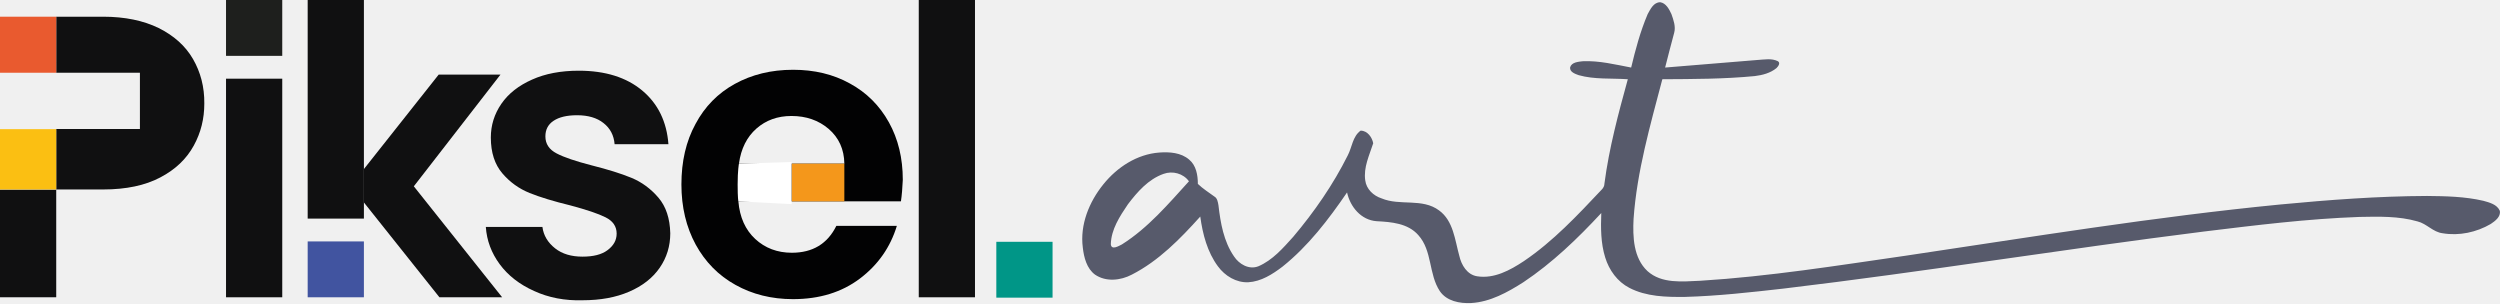
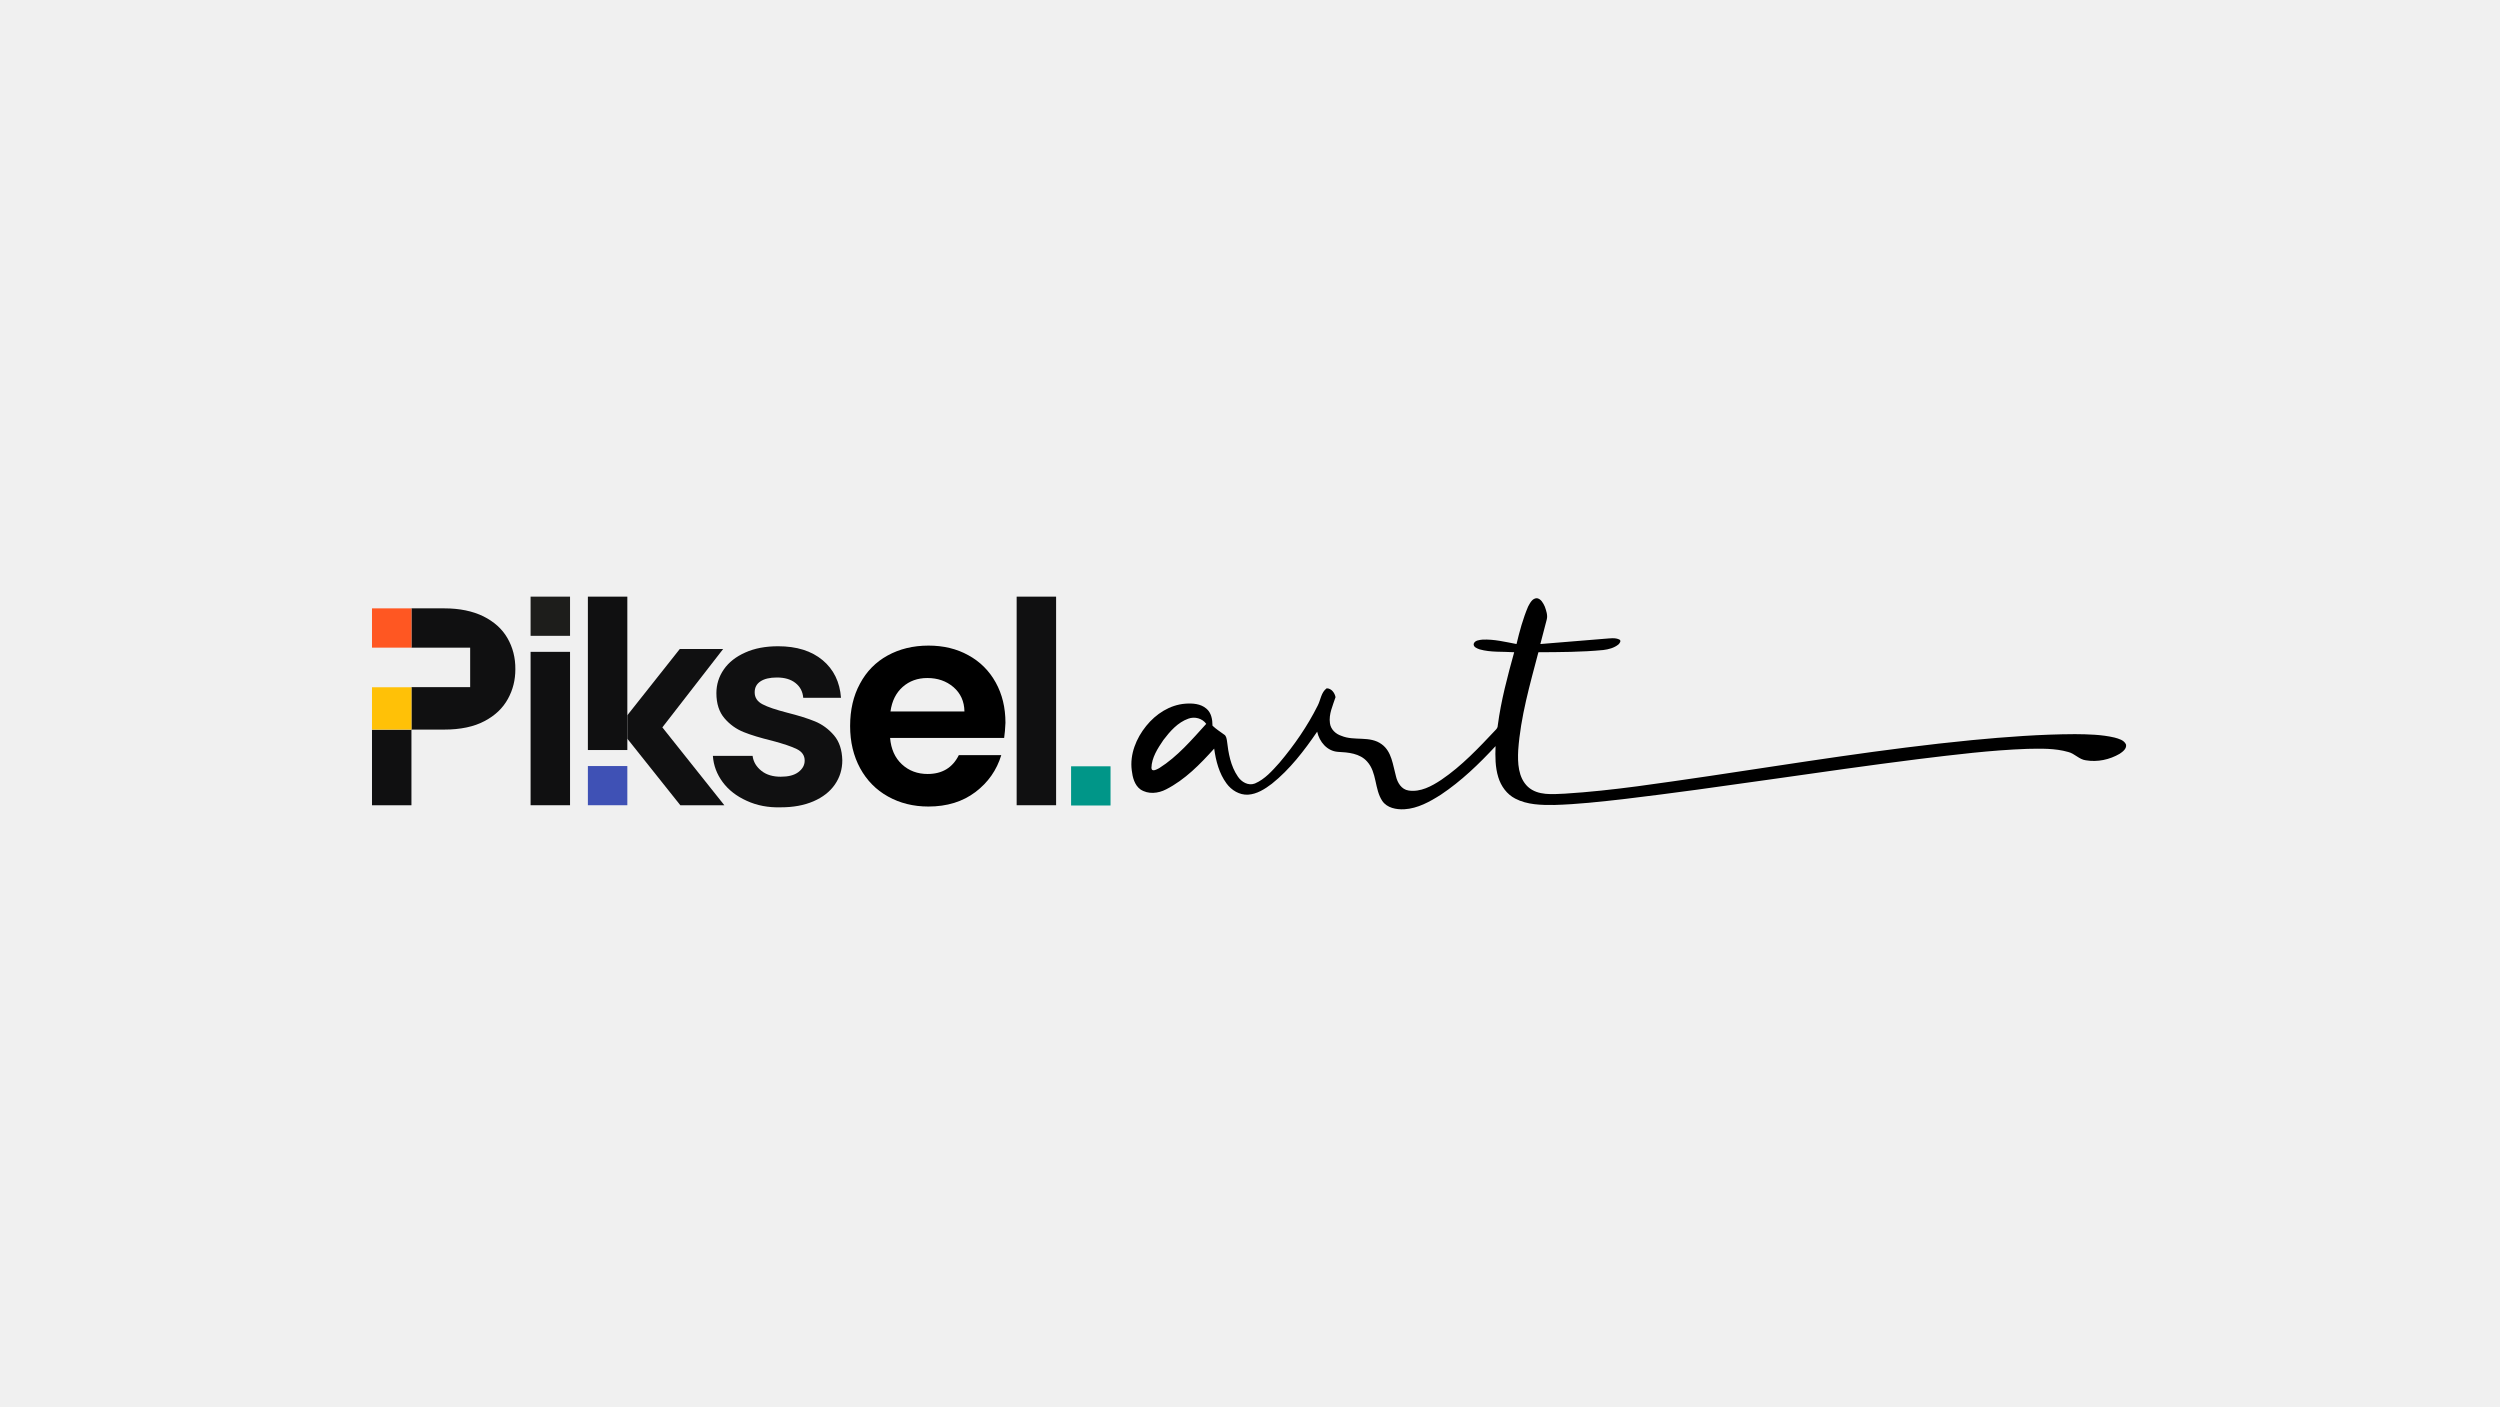
- <svg xmlns="http://www.w3.org/2000/svg" version="1.1" id="Layer_1" x="0px" y="0px" viewBox="0 0 1347.2 163.3" style="enable-background:new 0 0 1347.2 163.3;" xml:space="preserve">
+ <svg xmlns="http://www.w3.org/2000/svg" version="1.1" id="Layer_1" x="0px" y="0px" viewBox="0 0 1920 1080" style="enable-background:new 0 0 1920 1080;" xml:space="preserve">
  <style type="text/css">
	.st0{fill:#101011;}
- 	.st1{fill:#1E1F1D;}
- 	.st2{fill:#4154A0;}
- 	.st3{fill:#009687;}
- 	.st4{fill:#020203;}
- 	.st5{fill:#575A6B;}
- 	.st6{fill:#E95A2F;}
- 	.st7{fill:#FBBF12;}
- 	.st8{fill:#F4971B;}
- 	.st9{fill:#FFFFFF;}
+ 	.st1{fill:#1D1D1B;}
+ 	.st2{fill:#3F51B5;}
+ 	.st3{fill:#009688;}
+ 	.st4{fill:#FF5722;}
+ 	.st5{fill:#FFC107;}
</style>
-   <path class="st0" d="M72.9,69.6H43.1C50.4,77.9,59,83.7,67,82.8c3.5-0.4,7.9-2.1,12.8-7.4C77.5,73.5,75.2,71.5,72.9,69.6z   M62.1,26.8c-9.3-6.3-24-10.6-31.8-7.7v14.8h24c4.4,2.2,8.6,1.3,12,2.7l7.8-1C73.3,32.5,67.8,30.6,62.1,26.8z M36.8,35.4  c-2.2-1.8-4.4,0.2-6.6-1.6l2.8,2.8L36.8,35.4z M75.4,39.2v30.3H30.3v32.6h25.3c12.4,0,22.7-2.2,30.8-6.5c8.2-4.3,14.1-10,18-17.1  s5.7-14.6,5.7-22.7c0.1-8.9-2-16.9-6.1-24S93.7,19.2,85.5,15.1C77.3,11.1,67.3,9,55.6,9H30.3v30.2 M0,102.2v58h30.3v-58H0z" />
-   <rect x="121.8" y="42.4" class="st0" width="30.3" height="117.8" />
-   <path class="st0" d="M165.8,0" />
-   <path class="st0" d="M196.1,91.1l40.3-50.9c11.1,0,22.2,0,33.3,0c-15.6,20.1-31.1,40.1-46.7,60.2c15.9,19.9,31.7,39.8,47.6,59.8  c-11.3,0-22.6,0-33.8,0l-40.7-51.1" />
-   <path class="st0" d="M287.8,156.8c-7.8-3.5-14-8.3-18.5-14.4c-4.5-6.1-7-12.8-7.5-20.1h30.5c0.6,4.6,2.9,8.4,6.8,11.5  s8.9,4.5,14.8,4.5c5.8,0,10.3-1.1,13.5-3.5s4.9-5.3,4.9-8.9c0-3.9-2-6.8-6-8.8s-10.3-4.1-18.9-6.4c-9-2.2-16.3-4.4-22-6.7  s-10.6-5.8-14.7-10.6s-6.2-11.2-6.2-19.3c0-6.6,1.9-12.7,5.7-18.2c3.8-5.5,9.3-9.8,16.5-13c7.1-3.2,15.5-4.8,25.2-4.8  c14.3,0,25.7,3.6,34.2,10.7s13.2,16.8,14.1,28.9h-29c-0.4-4.8-2.4-8.6-6-11.4c-3.5-2.8-8.3-4.2-14.2-4.2c-5.5,0-9.7,1-12.7,3  c-3,2-4.4,4.8-4.4,8.4c0,4,2,7.1,6.1,9.2c4,2.1,10.3,4.2,18.8,6.4c8.7,2.2,15.8,4.4,21.4,6.7s10.5,5.9,14.6,10.7s6.2,11.2,6.4,19.2  c0,6.9-1.9,13.1-5.7,18.6s-9.3,9.8-16.5,12.9s-15.5,4.6-25,4.6C304.4,162.1,295.6,160.4,287.8,156.8z" />
-   <path class="st0" d="M525.4,0v160.2h-30.3V0H525.4L525.4,0z" />
-   <rect x="121.8" class="st1" width="30.3" height="30.1" />
-   <rect x="165.8" class="st0" width="30.3" height="117.8" />
-   <rect x="165.8" y="130.1" class="st2" width="30.3" height="30.1" />
-   <rect x="536.9" y="130.3" class="st3" width="30.3" height="30.1" />
+   <path class="st0" d="M358.59,527.82h-29.8c7.3,8.3,15.9,14.1,23.9,13.2c3.5-0.4,7.9-2.1,12.8-7.4  C363.19,531.72,360.89,529.72,358.59,527.82z M347.79,485.02c-9.3-6.3-24-10.6-31.8-7.7v14.8h24c4.4,2.2,8.65,1.35,12.05,2.65  l7.85-1.04C358.99,490.73,353.49,488.82,347.79,485.02z M322.49,493.6c-2.2-1.8-4.4,0.21-6.6-1.59l2.79,2.75L322.49,493.6z   M361.09,497.42v30.3h-45.1v32.6h25.3c12.4,0,22.7-2.2,30.8-6.5c8.2-4.3,14.1-10,18-17.1c3.9-7.1,5.7-14.6,5.7-22.7  c0.1-8.9-2-16.9-6.1-24s-10.3-12.6-18.5-16.7c-8.2-4-18.2-6.1-29.9-6.1h-25.3v30.2 M285.69,560.42v58h30.3v-58H285.69z" />
+   <rect x="407.49" y="500.62" class="st0" width="30.3" height="117.8" />
+   <path class="st0" d="M451.49,458.22" />
+   <path class="st0" d="M481.79,549.32l40.3-50.9c11.1,0,22.2,0,33.3,0c-15.6,20.1-31.1,40.1-46.7,60.2c15.9,19.9,31.7,39.8,47.6,59.8  c-11.3,0-22.6,0-33.8,0l-40.7-51.1" />
+   <path class="st0" d="M573.49,615.02c-7.8-3.5-14-8.3-18.5-14.4c-4.5-6.1-7-12.8-7.5-20.1h30.5c0.6,4.6,2.9,8.4,6.8,11.5  c3.9,3.1,8.9,4.5,14.8,4.5c5.8,0,10.3-1.1,13.5-3.5c3.2-2.4,4.9-5.3,4.9-8.9c0-3.9-2-6.8-6-8.8s-10.3-4.1-18.9-6.4  c-9-2.2-16.3-4.4-22-6.7c-5.7-2.3-10.6-5.8-14.7-10.6c-4.1-4.8-6.2-11.2-6.2-19.3c0-6.6,1.9-12.7,5.7-18.2c3.8-5.5,9.3-9.8,16.5-13  c7.1-3.2,15.5-4.8,25.2-4.8c14.3,0,25.7,3.6,34.2,10.7s13.2,16.8,14.1,28.9h-29c-0.4-4.8-2.4-8.6-6-11.4c-3.5-2.8-8.3-4.2-14.2-4.2  c-5.5,0-9.7,1-12.7,3s-4.4,4.8-4.4,8.4c0,4,2,7.1,6.1,9.2c4,2.1,10.3,4.2,18.8,6.4c8.7,2.2,15.8,4.4,21.4,6.7  c5.6,2.3,10.5,5.9,14.6,10.7c4.1,4.8,6.2,11.2,6.4,19.2c0,6.9-1.9,13.1-5.7,18.6c-3.8,5.5-9.3,9.8-16.5,12.9  c-7.2,3.1-15.5,4.6-25,4.6C590.09,620.32,581.29,618.62,573.49,615.02z" />
+   <path class="st0" d="M811.09,458.22v160.2h-30.3v-160.2H811.09L811.09,458.22z" />
+   <rect x="407.49" y="458.22" class="st1" width="30.3" height="30.1" />
+   <rect x="451.49" y="458.22" class="st0" width="30.3" height="117.8" />
+   <rect x="451.49" y="588.32" class="st2" width="30.3" height="30.1" />
+   <rect x="822.59" y="588.52" class="st3" width="30.3" height="30.1" />
  <g>
-     <path class="st4" d="M485.5,108.5h-87.6c0.7,8.6,3.8,15.4,9.1,20.3c5.3,4.9,11.9,7.4,19.7,7.4c11.2,0,19.2-4.8,24-14.5h32.6   c-3.5,11.5-10.1,21-19.9,28.4s-21.8,11.1-36.1,11.1c-11.5,0-21.9-2.6-31-7.7c-9.2-5.1-16.3-12.4-21.4-21.7   c-5.1-9.4-7.7-20.2-7.7-32.4c0-12.4,2.5-23.3,7.6-32.6c5-9.4,12.1-16.6,21.2-21.6s19.5-7.6,31.4-7.6c11.4,0,21.6,2.4,30.6,7.4   c9,4.9,16,11.9,21,20.9s7.5,19.3,7.5,31C486.3,101.2,486,105.1,485.5,108.5z M455,88.2c-0.1-7.8-3-14-8.4-18.7   c-5.5-4.7-12.2-7-20.1-7c-7.5,0-13.8,2.3-18.9,6.8s-8.3,10.8-9.4,18.9C398.2,88.2,455,88.2,455,88.2z" />
+     <path d="M771.19,566.72h-87.6c0.7,8.6,3.8,15.4,9.1,20.3c5.3,4.9,11.9,7.4,19.7,7.4c11.2,0,19.2-4.8,24-14.5h32.6   c-3.5,11.5-10.1,21-19.9,28.4c-9.8,7.4-21.8,11.1-36.1,11.1c-11.5,0-21.9-2.6-31-7.7c-9.2-5.1-16.3-12.4-21.4-21.7   c-5.1-9.4-7.7-20.2-7.7-32.4c0-12.4,2.5-23.3,7.6-32.6c5-9.4,12.1-16.6,21.2-21.6c9.1-5,19.5-7.6,31.4-7.6   c11.4,0,21.6,2.4,30.6,7.4c9,4.9,16,11.9,21,20.9s7.5,19.3,7.5,31C771.99,559.42,771.69,563.32,771.19,566.72z M740.69,546.42   c-0.1-7.8-3-14-8.4-18.7c-5.5-4.7-12.2-7-20.1-7c-7.5,0-13.8,2.3-18.9,6.8c-5.1,4.5-8.3,10.8-9.4,18.9H740.69z" />
  </g>
  <g>
    <g>
-       <path class="st5" d="M887.9,7.6c1.5-2.7,3.2-6.4,6.8-6.4c3.1,0.5,4.8,3.8,6,6.4c1.1,3.1,2.4,6.7,1.5,10    c-1.7,6.3-3.3,12.5-4.9,18.8c16.6-1.4,33.2-2.7,50-4.1c3.6-0.2,7.4-1,10.8,0.7c1.5,1,0.1,2.8-0.8,3.7c-3.3,2.7-7.6,3.8-11.7,4.3    c-16.5,1.6-33.2,1.6-49.8,1.7c-6.5,24.8-13.7,49.6-15.5,75.2c-0.5,9.7-0.1,21.1,7.5,28.2c7.7,6.9,18.8,5.6,28.4,5.2    c37.1-2.3,73.9-8.2,110.7-13.5c67.2-10,134.2-21,201.8-27.6c26.3-2.5,52.8-4.5,79.2-4.6c10.1,0.1,20.4,0.3,30.3,2.6    c3.2,0.9,7.4,1.9,8.9,5.4c0.6,3.2-2.5,5.5-4.9,7.1c-7.7,4.5-17,6.5-25.9,5c-5.2-0.6-8.6-5.2-13.6-6.4c-10.1-2.9-20.8-2.6-31.2-2.4    c-28.2,1-56.2,4.5-84.1,7.9c-75.6,9.5-150.7,21.7-226.2,30.7c-17.7,2-35.4,4-53.2,4.5c-10.1,0.1-20.8-0.1-30-4.9    c-6.4-3.3-10.9-9.5-13-16.4c-2.4-7.7-2.4-15.9-2.1-23.9c-12.7,13.7-26.4,26.9-42,37.3c-8.5,5.4-17.8,10.6-28.1,11.2    c-6.2,0.3-13.2-1-16.9-6.4c-6.1-9.2-4-21.8-11.6-30.2c-5.6-6.4-14.6-7.1-22.5-7.5c-8.3-0.6-14.2-7.7-15.9-15.5    c-10,14.6-20.9,28.9-34.8,40c-5.4,4.1-11.5,8-18.4,8.4c-6.5,0.3-12.6-3.4-16.4-8.6c-5.7-7.7-8.2-17.3-9.5-26.8    c-10.8,12-22.4,23.9-36.9,31.3c-6.1,3.2-13.9,4-19.8,0c-4.5-3.3-6-9.3-6.6-14.6c-1.6-12.3,3.4-24.6,11.1-34.1    c7.4-9.2,18.1-16.2,30.1-17.1c5.5-0.4,11.7,0,16.1,3.8c3.8,3.1,4.7,8.4,4.7,13.1c2.7,2.6,5.9,4.6,8.9,6.8c1.6,0.9,1.9,3,2.2,4.7    c1.1,9.5,2.8,19.5,8.4,27.6c2.7,4.1,8,7.3,13.1,5.3c7.7-3.3,13.3-9.8,18.8-15.9c11.4-13.5,21.5-28.1,29.4-43.9    c2.3-4.4,2.6-10.2,6.9-13.3c3.7,0,6.2,3.6,6.8,6.8c-2.1,6.5-5.3,13-4.3,20c0.6,4.7,4.4,8.3,8.8,9.7c9.9,4.2,21.9-0.3,31,6.5    c7.7,5.6,8.5,15.9,10.9,24.5c1.1,4.9,4.2,10.2,9.7,11c9.1,1.4,17.7-3.3,25.1-8.2c15.8-10.7,28.9-24.7,41.9-38.5    c0.9-0.9,1.5-2,1.5-3.3c2.5-19.1,7.5-37.7,12.6-56.2c-8.9-0.6-18,0.2-26.5-2.2c-1.9-0.7-4.9-1.7-4.6-4.2c0.8-2.8,4.4-3,6.8-3.3    c8.9-0.4,17.6,1.8,26.1,3.4C881.3,26.8,883.9,17,887.9,7.6z M627,93.7c-8.2,2.9-14.1,9.7-19.2,16.4c-4.4,6.5-9,13.5-9.2,21.5    c0.3,3.4,4.2,1,6,0.1c14.1-8.9,25-21.8,36.1-34C637.7,93.5,631.9,91.9,627,93.7z" />
+       <path d="M1173.59,465.82c1.5-2.7,3.2-6.4,6.8-6.4c3.1,0.5,4.8,3.8,6,6.4c1.1,3.1,2.4,6.7,1.5,10c-1.7,6.3-3.3,12.5-4.9,18.8    c16.6-1.4,33.2-2.7,50-4.1c3.6-0.2,7.4-1,10.8,0.7c1.5,1,0.1,2.8-0.8,3.7c-3.3,2.7-7.6,3.8-11.7,4.3c-16.5,1.6-33.2,1.6-49.8,1.7    c-6.5,24.8-13.7,49.6-15.5,75.2c-0.5,9.7-0.1,21.1,7.5,28.2c7.7,6.9,18.8,5.6,28.4,5.2c37.1-2.3,73.9-8.2,110.7-13.5    c67.2-10,134.2-21,201.8-27.6c26.3-2.5,52.8-4.5,79.2-4.6c10.1,0.1,20.4,0.3,30.3,2.6c3.2,0.9,7.4,1.9,8.9,5.4    c0.6,3.2-2.5,5.5-4.9,7.1c-7.7,4.5-17,6.5-25.9,5c-5.2-0.6-8.6-5.2-13.6-6.4c-10.1-2.9-20.8-2.6-31.2-2.4    c-28.2,1-56.2,4.5-84.1,7.9c-75.6,9.5-150.7,21.7-226.2,30.7c-17.7,2-35.4,4-53.2,4.5c-10.1,0.1-20.8-0.1-30-4.9    c-6.4-3.3-10.9-9.5-13-16.4c-2.4-7.7-2.4-15.9-2.1-23.9c-12.7,13.7-26.4,26.9-42,37.3c-8.5,5.4-17.8,10.6-28.1,11.2    c-6.2,0.3-13.2-1-16.9-6.4c-6.1-9.2-4-21.8-11.6-30.2c-5.6-6.4-14.6-7.1-22.5-7.5c-8.3-0.6-14.2-7.7-15.9-15.5    c-10,14.6-20.9,28.9-34.8,40c-5.4,4.1-11.5,8-18.4,8.4c-6.5,0.3-12.6-3.4-16.4-8.6c-5.7-7.7-8.2-17.3-9.5-26.8    c-10.8,12-22.4,23.9-36.9,31.3c-6.1,3.2-13.9,4-19.8,0c-4.5-3.3-6-9.3-6.6-14.6c-1.6-12.3,3.4-24.6,11.1-34.1    c7.4-9.2,18.1-16.2,30.1-17.1c5.5-0.4,11.7,0,16.1,3.8c3.8,3.1,4.7,8.4,4.7,13.1c2.7,2.6,5.9,4.6,8.9,6.8c1.6,0.9,1.9,3,2.2,4.7    c1.1,9.5,2.8,19.5,8.4,27.6c2.7,4.1,8,7.3,13.1,5.3c7.7-3.3,13.3-9.8,18.8-15.9c11.4-13.5,21.5-28.1,29.4-43.9    c2.3-4.4,2.6-10.2,6.9-13.3c3.7,0,6.2,3.6,6.8,6.8c-2.1,6.5-5.3,13-4.3,20c0.6,4.7,4.4,8.3,8.8,9.7c9.9,4.2,21.9-0.3,31,6.5    c7.7,5.6,8.5,15.9,10.9,24.5c1.1,4.9,4.2,10.2,9.7,11c9.1,1.4,17.7-3.3,25.1-8.2c15.8-10.7,28.9-24.7,41.9-38.5    c0.9-0.9,1.5-2,1.5-3.3c2.5-19.1,7.5-37.7,12.6-56.2c-8.9-0.6-18,0.2-26.5-2.2c-1.9-0.7-4.9-1.7-4.6-4.2c0.8-2.8,4.4-3,6.8-3.3    c8.9-0.4,17.6,1.8,26.1,3.4C1166.99,485.02,1169.59,475.22,1173.59,465.82z M912.69,551.92c-8.2,2.9-14.1,9.7-19.2,16.4    c-4.4,6.5-9,13.5-9.2,21.5c0.3,3.4,4.2,1,6,0.1c14.1-8.9,25-21.8,36.1-34C923.39,551.72,917.59,550.12,912.69,551.92z" />
    </g>
  </g>
-   <rect y="9" class="st6" width="30.3" height="30.2" />
-   <rect y="69.6" class="st7" width="30.3" height="32.5" />
-   <rect x="426.6" y="88.2" class="st8" width="28.4" height="20.3" />
-   <path class="st9" d="M398.2,88.2l28.4-0.9V110l-28.7-1.5c0,0-0.4-1.5-0.4-9.1S398.2,88.2,398.2,88.2z" />
+   <rect x="285.69" y="467.22" class="st4" width="30.3" height="30.17" />
+   <rect x="285.69" y="527.82" class="st5" width="30.3" height="32.5" />
</svg>
